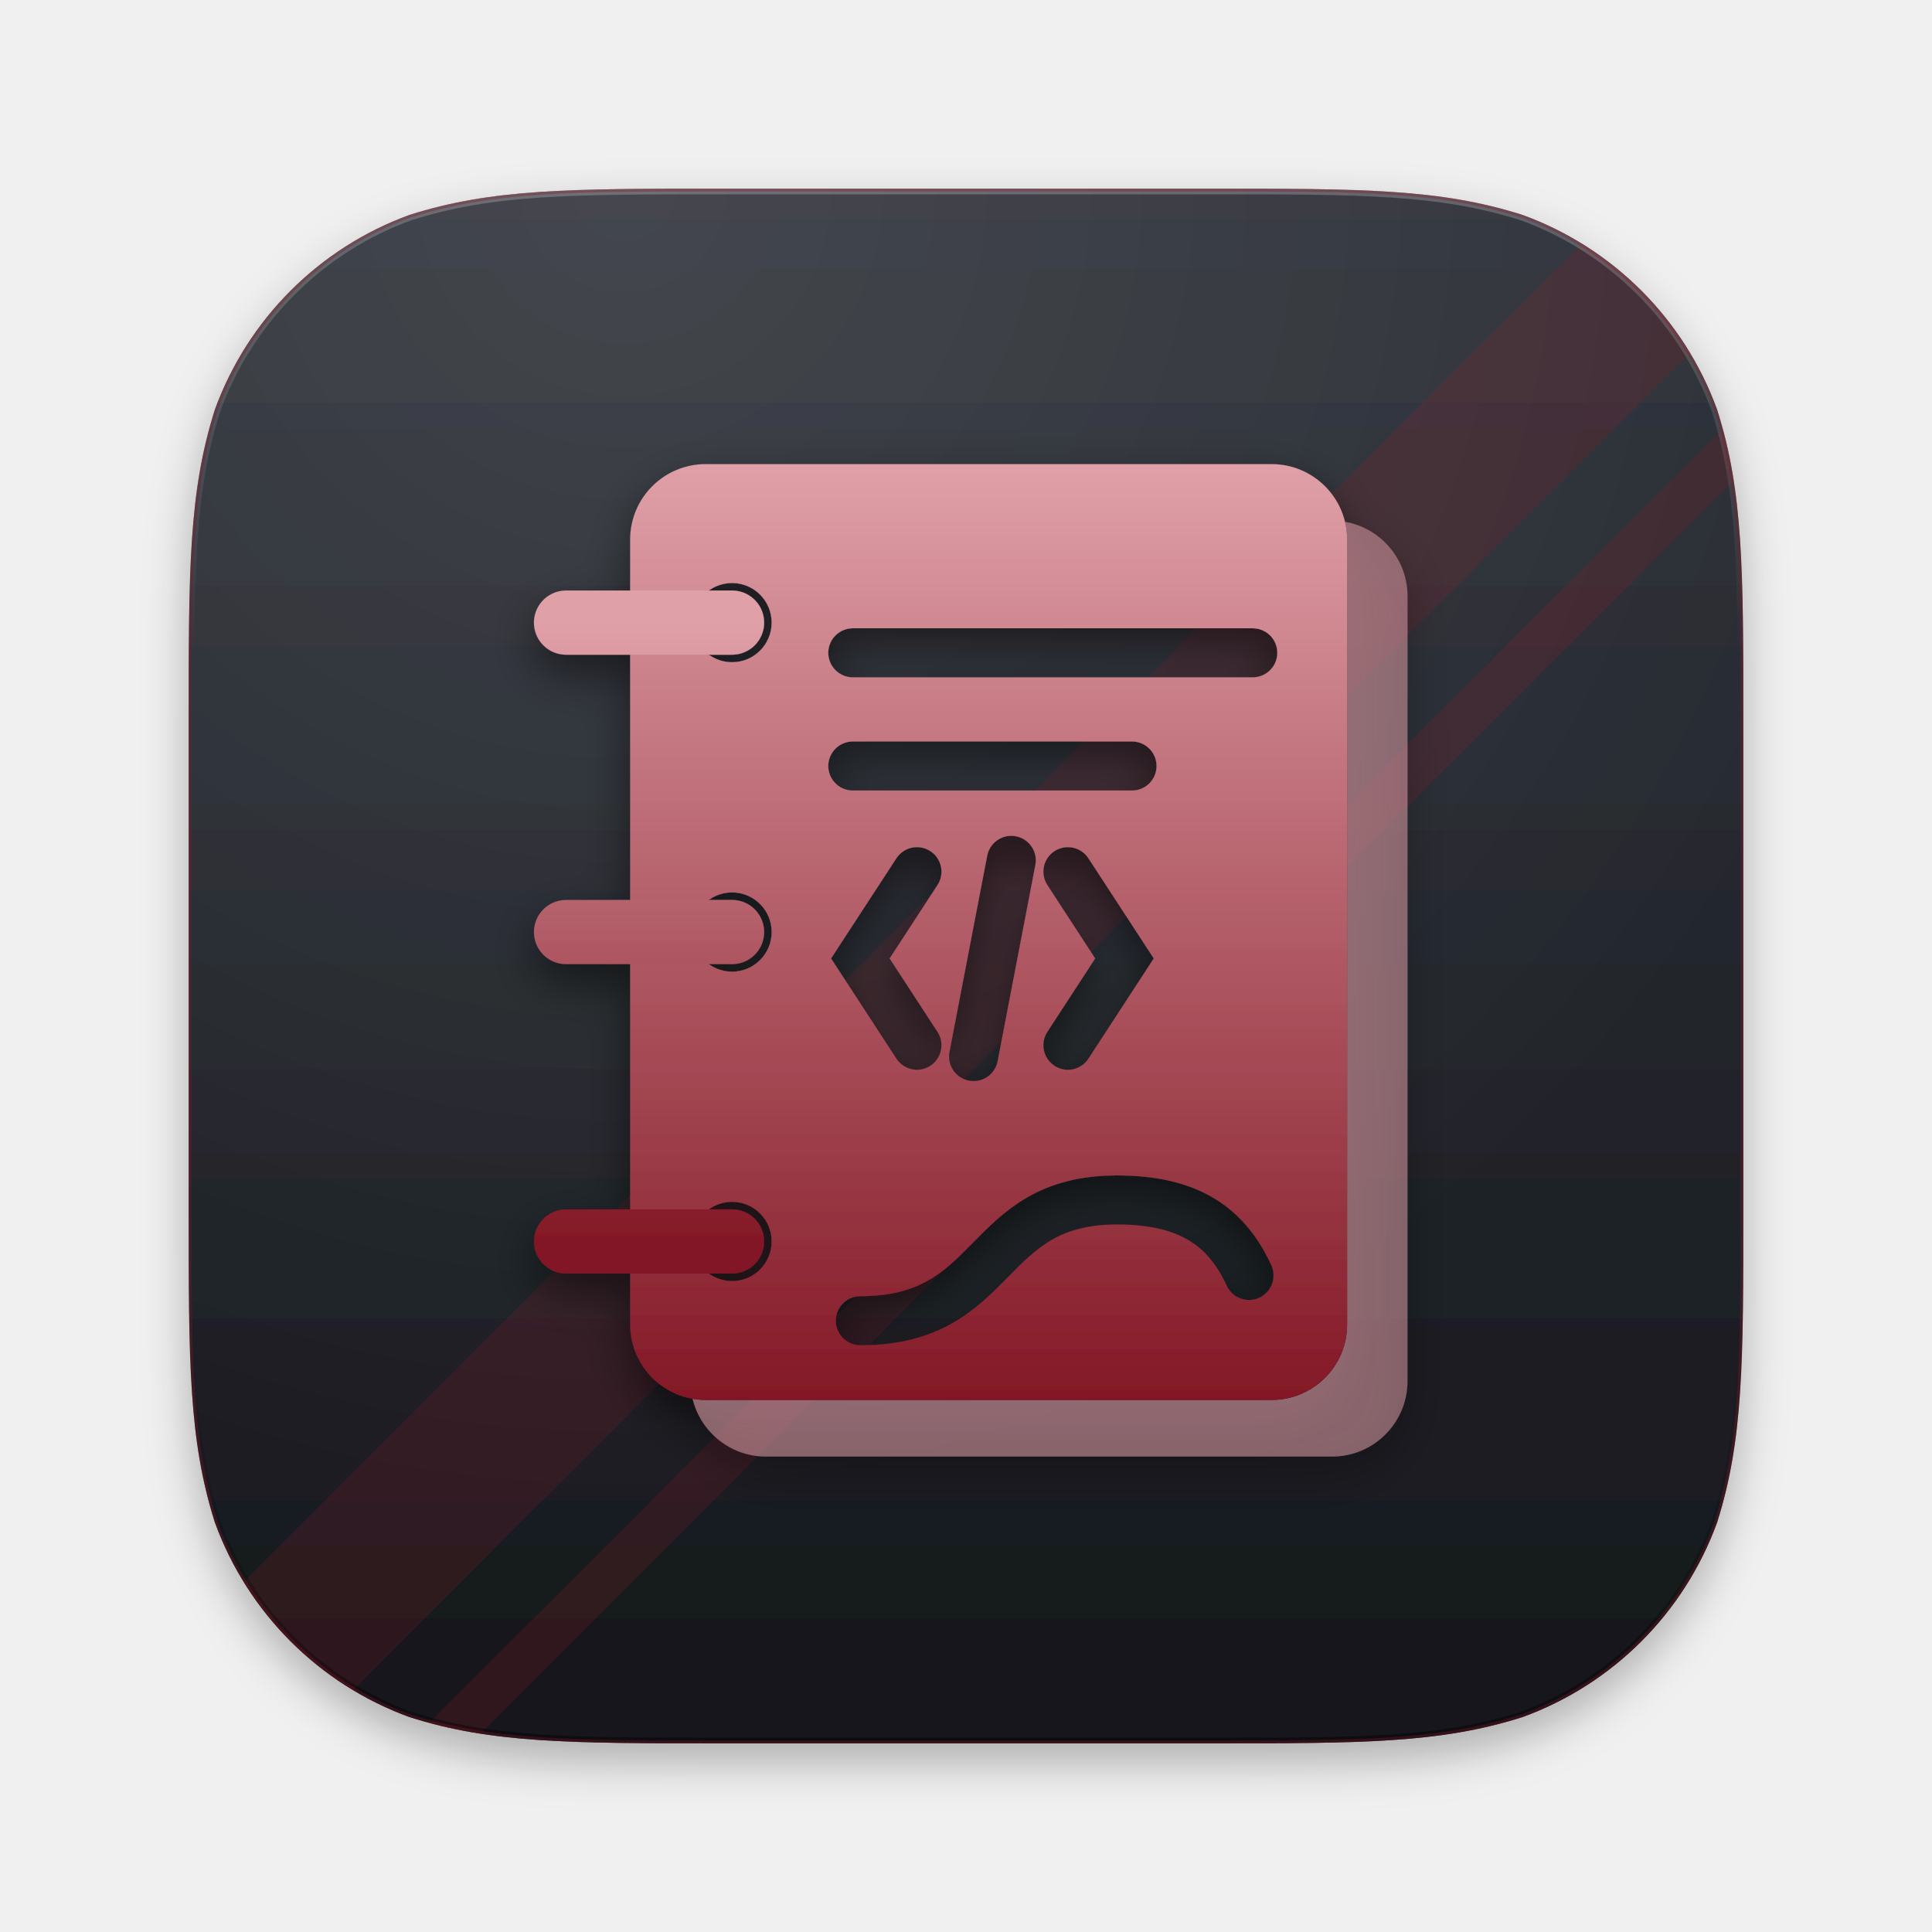
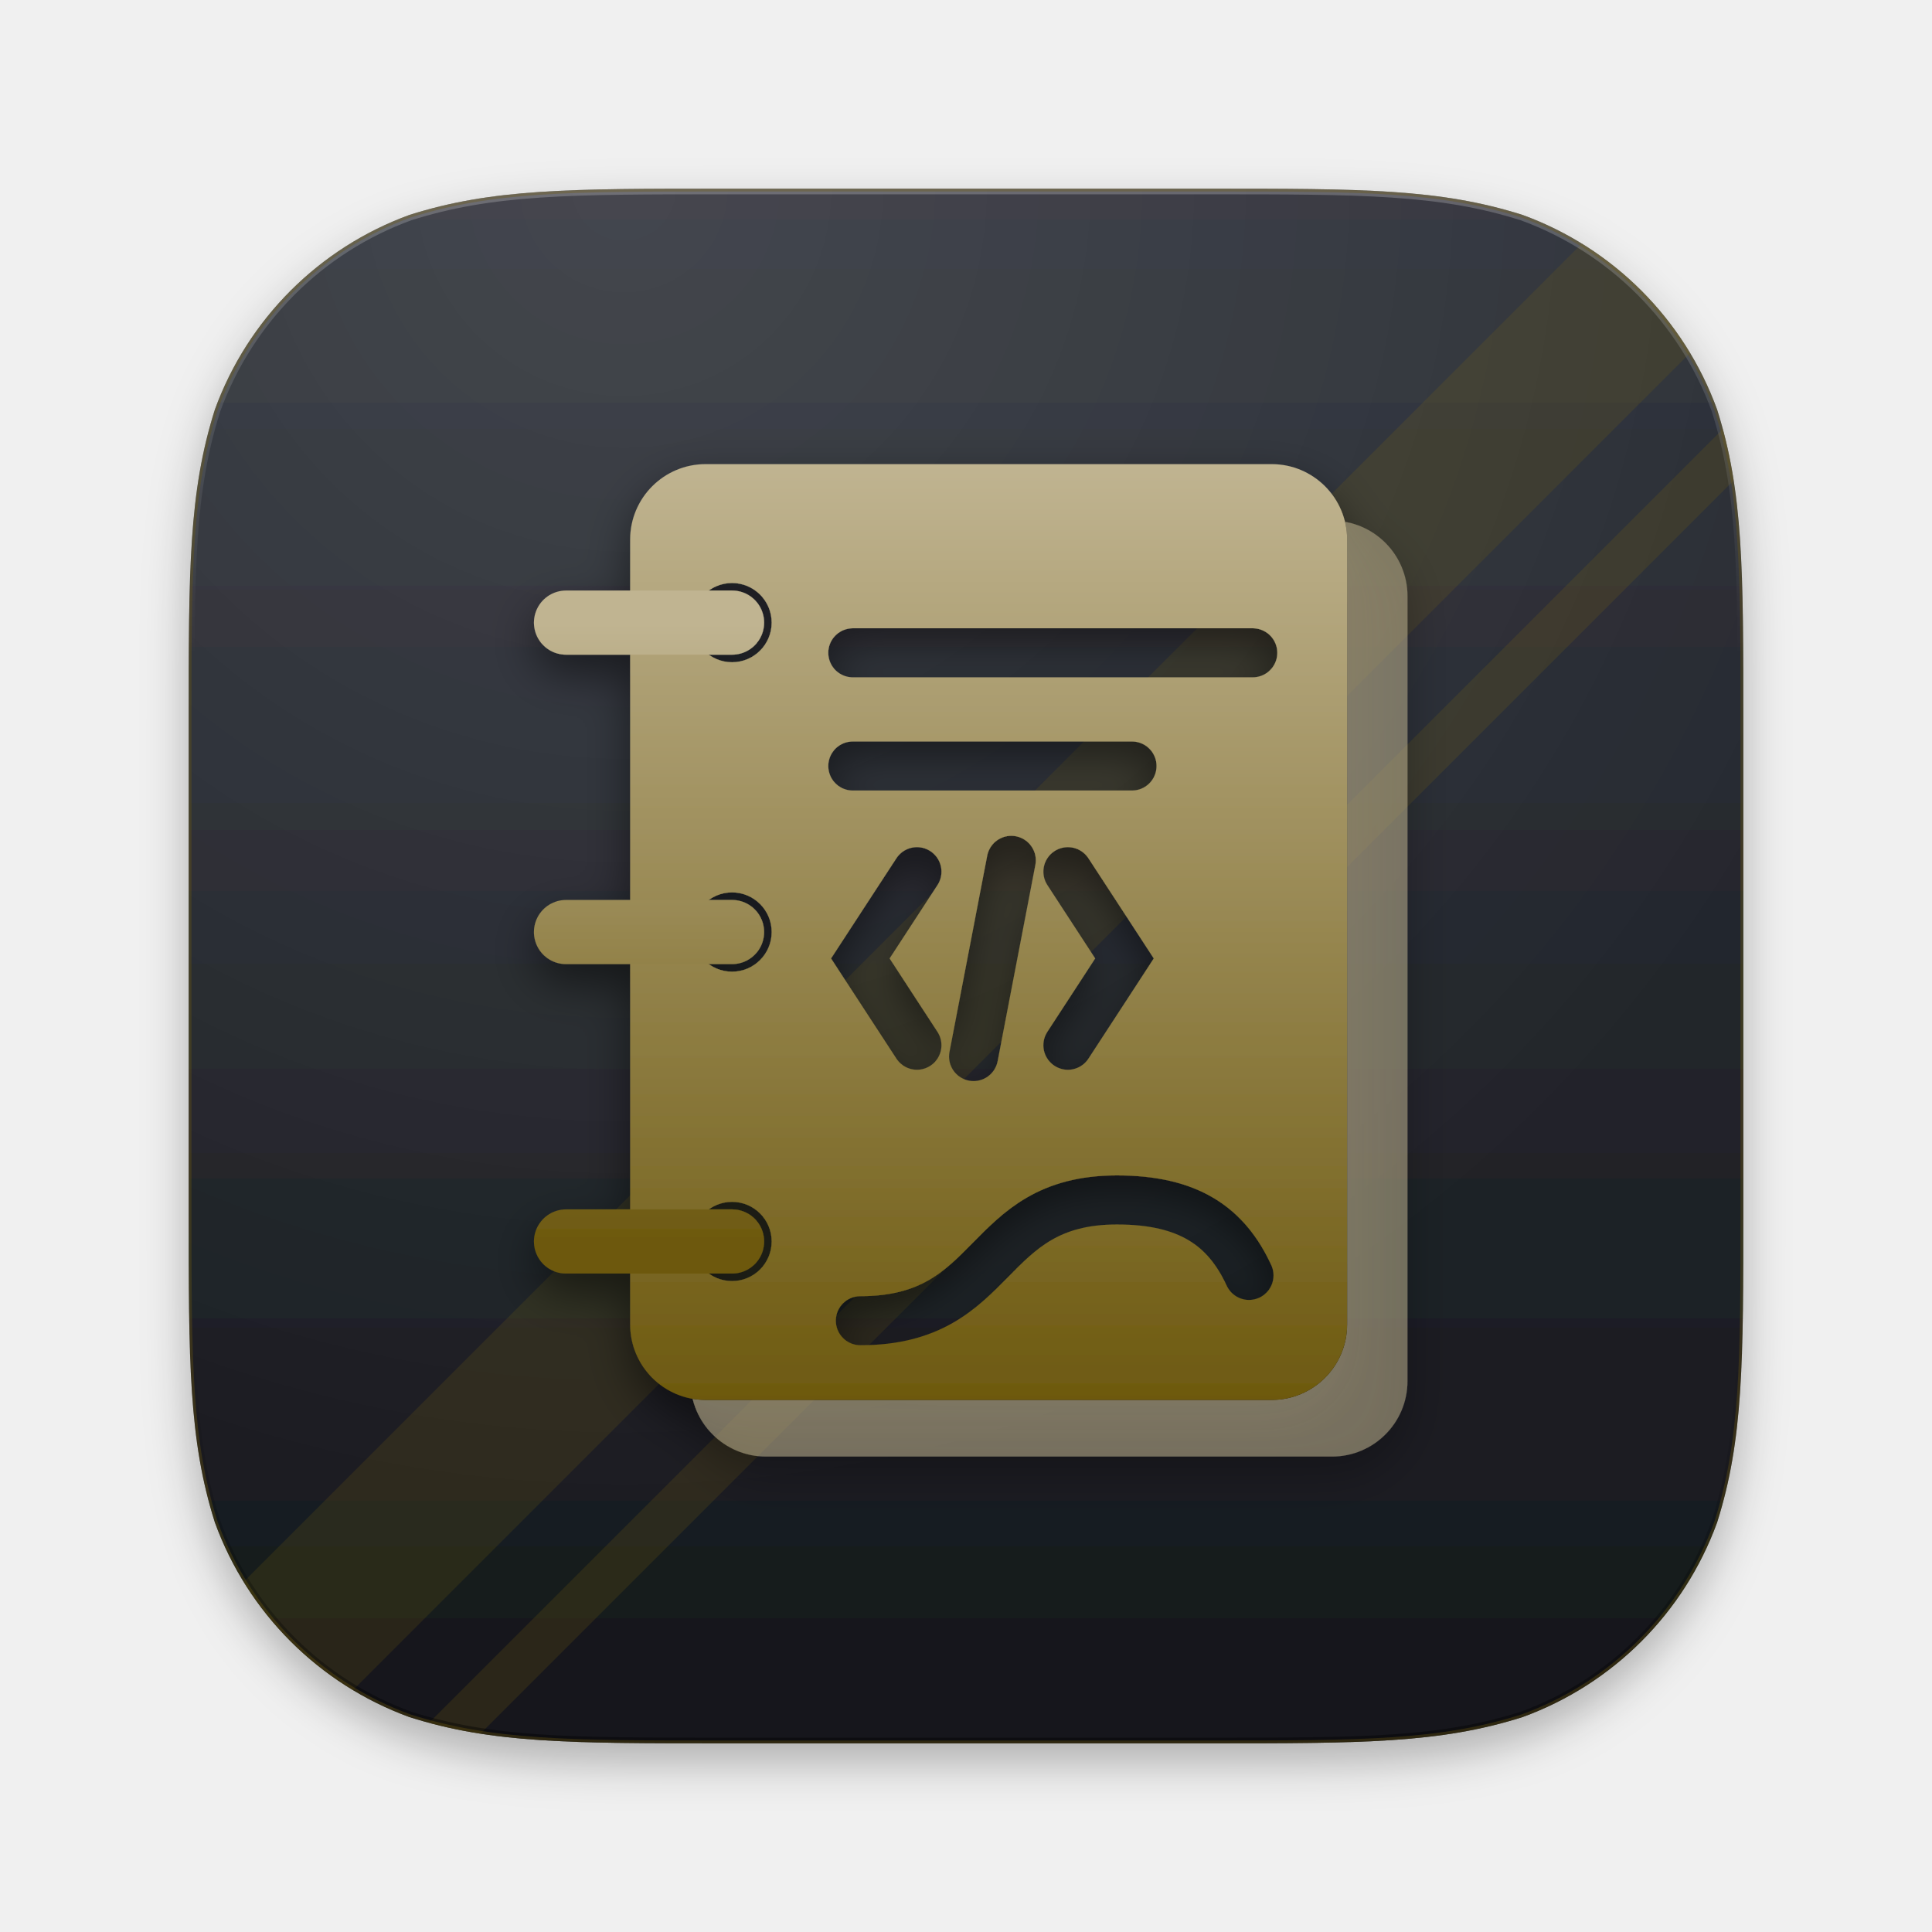
<svg xmlns="http://www.w3.org/2000/svg" width="1024" height="1024" viewBox="0 0 1024 1024">
  <defs>
-     <linearGradient id="pbbg" x1="0" y1="100" x2="0" y2="924" gradientUnits="userSpaceOnUse">
+     <linearGradient id="p2wbg" x1="0" y1="100" x2="0" y2="924" gradientUnits="userSpaceOnUse">
      <stop offset="0" stop-color="#30333B" />
      <stop offset="0.55" stop-color="#22252B" />
      <stop offset="1" stop-color="#15171B" />
    </linearGradient>
-     <radialGradient id="pbsheen" cx="330.72" cy="100" r="700.4" gradientUnits="userSpaceOnUse">
+     <radialGradient id="p2wsheen" cx="330.72" cy="100" r="700.4" gradientUnits="userSpaceOnUse">
      <stop offset="0" stop-color="#FFFFFF" stop-opacity="0.1" />
      <stop offset="1" stop-color="#FFFFFF" stop-opacity="0" />
    </radialGradient>
-     <linearGradient id="pbedge" x1="0" y1="100" x2="0" y2="924" gradientUnits="userSpaceOnUse">
+     <linearGradient id="p2wedge" x1="0" y1="100" x2="0" y2="924" gradientUnits="userSpaceOnUse">
      <stop offset="0" stop-color="#FFFFFF" stop-opacity="0.22" />
      <stop offset="0.3" stop-color="#FFFFFF" stop-opacity="0" />
      <stop offset="0.75" stop-color="#000000" stop-opacity="0" />
      <stop offset="1" stop-color="#000000" stop-opacity="0.4" />
    </linearGradient>
-     <clipPath id="pbclip">
+     <clipPath id="p2wclip">
      <path d="M383.41 100H640.59C722.19 100 763 100 806.92 113.89C854.88 131.34 892.66 169.12 910.11 217.08C924 261 924 301.81 924 383.41V640.59C924 722.19 924 763 910.11 806.92C892.66 854.88 854.88 892.66 806.92 910.11C763 924 722.19 924 640.59 924H383.41C301.81 924 261 924 217.08 910.11C169.12 892.66 131.34 854.88 113.89 806.92C100 763 100 722.19 100 640.59V383.41C100 301.81 100 261 113.89 217.08C131.34 169.12 169.12 131.34 217.08 113.89C261 100 301.81 100 383.41 100Z" />
    </clipPath>
-     <filter id="pbgs" x="-20%" y="-20%" width="140%" height="140%">
+     <filter id="p2wgs" x="-20%" y="-20%" width="140%" height="140%">
      <feDropShadow dx="0" dy="10" stdDeviation="12" flood-color="#000000" flood-opacity="0.5" />
    </filter>
-     <filter id="pbts" x="-10%" y="-10%" width="120%" height="125%">
+     <filter id="p2wts" x="-10%" y="-10%" width="120%" height="125%">
      <feDropShadow dx="0" dy="10" stdDeviation="12" flood-color="#000" flood-opacity="0.28" />
    </filter>
-     <linearGradient id="pbink" x1="0" y1="0" x2="0" y2="1">
-       <stop offset="0" stop-color="#E0A0A8" />
-       <stop offset="1" stop-color="#831826" />
+     <linearGradient id="p2wink" x1="0" y1="0" x2="0" y2="1">
+       <stop offset="0" stop-color="#C0B491" />
+       <stop offset="1" stop-color="#6D590F" />
    </linearGradient>
-     <mask id="pbm0" maskUnits="userSpaceOnUse" x="-2000" y="-2000" width="5000" height="5000">
+     <mask id="p2wm0" maskUnits="userSpaceOnUse" x="-2000" y="-2000" width="5000" height="5000">
      <rect x="-2000" y="-2000" width="5000" height="5000" fill="#fff" />
      <path d="M374 246H674A40 40 0 0 1 714 286V702A40 40 0 0 1 674 742H374A40 40 0 0 1 334 702V286A40 40 0 0 1 374 246Z" fill="#000" />
    </mask>
-     <mask id="pbm1" maskUnits="userSpaceOnUse" x="-2000" y="-2000" width="5000" height="5000">
+     <mask id="p2wm1" maskUnits="userSpaceOnUse" x="-2000" y="-2000" width="5000" height="5000">
      <rect x="-2000" y="-2000" width="5000" height="5000" fill="#fff" />
      <path d="M367 330a21 21 0 1 1 42 0a21 21 0 1 1 -42 0Z" fill="#000" />
      <path d="M367 494a21 21 0 1 1 42 0a21 21 0 1 1 -42 0Z" fill="#000" />
      <path d="M367 658a21 21 0 1 1 42 0a21 21 0 1 1 -42 0Z" fill="#000" />
      <path d="M452 346H664M452 406H600M486 462L456 508L486 554M536 456L516 560M566 462L596 508L566 554M456 700C530 700 520 636 592 636C630 636 650 650 662 676" fill="none" stroke="#000" stroke-width="26" stroke-linecap="round" />
    </mask>
  </defs>
-   <path d="M383.41 100H640.59C722.19 100 763 100 806.92 113.89C854.88 131.34 892.66 169.12 910.11 217.08C924 261 924 301.81 924 383.41V640.59C924 722.19 924 763 910.11 806.92C892.66 854.88 854.88 892.66 806.92 910.11C763 924 722.19 924 640.59 924H383.41C301.81 924 261 924 217.08 910.11C169.12 892.66 131.34 854.88 113.89 806.92C100 763 100 722.19 100 640.59V383.41C100 301.81 100 261 113.89 217.08C131.34 169.12 169.12 131.34 217.08 113.89C261 100 301.81 100 383.41 100Z" fill="url(#pbbg)" filter="url(#pbts)" />
-   <g clip-path="url(#pbclip)">
-     <path d="M60 907.52L907.52 60L1022.88 60L60 1022.88Z" fill="#831826" opacity="0.22" />
-     <path d="M60 1080.56L1080.56 60L1113.52 60L60 1113.52Z" fill="#831826" opacity="0.242" />
-     <rect x="100" y="100" width="824" height="824" fill="url(#pbsheen)" />
-     <path d="M383.41 100H640.59C722.19 100 763 100 806.92 113.89C854.88 131.34 892.66 169.12 910.11 217.08C924 261 924 301.81 924 383.41V640.59C924 722.19 924 763 910.11 806.92C892.66 854.88 854.88 892.66 806.92 910.11C763 924 722.19 924 640.59 924H383.41C301.81 924 261 924 217.08 910.11C169.12 892.66 131.34 854.88 113.89 806.92C100 763 100 722.19 100 640.59V383.41C100 301.81 100 261 113.89 217.08C131.34 169.12 169.12 131.34 217.08 113.89C261 100 301.81 100 383.41 100Z" fill="none" stroke="url(#pbedge)" stroke-width="6" />
-     <path d="M383.41 100H640.59C722.19 100 763 100 806.92 113.89C854.88 131.34 892.66 169.12 910.11 217.08C924 261 924 301.81 924 383.41V640.59C924 722.19 924 763 910.11 806.92C892.66 854.88 854.88 892.66 806.92 910.11C763 924 722.19 924 640.59 924H383.41C301.81 924 261 924 217.08 910.11C169.12 892.66 131.34 854.88 113.89 806.92C100 763 100 722.19 100 640.59V383.41C100 301.81 100 261 113.89 217.08C131.34 169.12 169.12 131.34 217.08 113.89C261 100 301.81 100 383.41 100Z" fill="none" stroke="#831826" stroke-opacity="0.35" stroke-width="3" />
+   <path d="M383.41 100H640.59C722.19 100 763 100 806.92 113.89C854.88 131.34 892.66 169.12 910.11 217.08C924 261 924 301.81 924 383.41V640.59C924 722.19 924 763 910.11 806.92C892.66 854.88 854.88 892.66 806.92 910.11C763 924 722.19 924 640.59 924H383.41C301.81 924 261 924 217.08 910.11C169.12 892.66 131.34 854.88 113.89 806.92C100 763 100 722.19 100 640.59V383.41C100 301.81 100 261 113.89 217.08C131.34 169.12 169.12 131.34 217.08 113.89C261 100 301.81 100 383.41 100Z" fill="url(#p2wbg)" filter="url(#p2wts)" />
+   <g clip-path="url(#p2wclip)">
+     <path d="M60 907.52L907.52 60L1022.88 60L60 1022.88Z" fill="#6D590F" opacity="0.22" />
+     <path d="M60 1080.56L1080.56 60L1113.52 60L60 1113.52Z" fill="#6D590F" opacity="0.242" />
+     <rect x="100" y="100" width="824" height="824" fill="url(#p2wsheen)" />
+     <path d="M383.41 100H640.59C722.19 100 763 100 806.92 113.89C854.88 131.34 892.66 169.12 910.11 217.08C924 261 924 301.81 924 383.41V640.59C924 722.19 924 763 910.11 806.92C892.66 854.88 854.88 892.66 806.92 910.11C763 924 722.19 924 640.59 924H383.41C301.81 924 261 924 217.08 910.11C169.12 892.66 131.34 854.88 113.89 806.92C100 763 100 722.19 100 640.59V383.41C100 301.81 100 261 113.89 217.08C131.34 169.12 169.12 131.34 217.08 113.89C261 100 301.81 100 383.41 100Z" fill="none" stroke="url(#p2wedge)" stroke-width="6" />
+     <path d="M383.41 100H640.59C722.19 100 763 100 806.92 113.89C854.88 131.34 892.66 169.12 910.11 217.08C924 261 924 301.81 924 383.41V640.59C924 722.19 924 763 910.11 806.92C892.66 854.88 854.88 892.66 806.92 910.11C763 924 722.19 924 640.59 924H383.41C301.81 924 261 924 217.08 910.11C169.12 892.66 131.34 854.88 113.89 806.92C100 763 100 722.19 100 640.59V383.41C100 301.81 100 261 113.89 217.08C131.34 169.12 169.12 131.34 217.08 113.89C261 100 301.81 100 383.41 100Z" fill="none" stroke="#6D590F" stroke-opacity="0.35" stroke-width="3" />
  </g>
-   <g filter="url(#pbgs)" transform="translate(512 512) scale(1) translate(-512 -512)">
+   <g filter="url(#p2wgs)" transform="translate(512 512) scale(1) translate(-512 -512)">
    <g opacity="0.5">
-       <path d="M406 276H706A40 40 0 0 1 746 316V732A40 40 0 0 1 706 772H406A40 40 0 0 1 366 732V316A40 40 0 0 1 406 276Z" fill="#E0A0A8" mask="url(#pbm0)" />
+       <path d="M406 276H706A40 40 0 0 1 746 316V732A40 40 0 0 1 706 772H406A40 40 0 0 1 366 732V316A40 40 0 0 1 406 276Z" fill="#C0B491" mask="url(#p2wm0)" />
    </g>
-     <path d="M374 246H674A40 40 0 0 1 714 286V702A40 40 0 0 1 674 742H374A40 40 0 0 1 334 702V286A40 40 0 0 1 374 246Z" fill="url(#pbink)" mask="url(#pbm1)" />
-     <path d="M300 330H388M300 494H388M300 658H388" fill="none" stroke="url(#pbink)" stroke-width="34" stroke-linecap="round" stroke-linejoin="round" />
+     <path d="M374 246H674A40 40 0 0 1 714 286V702A40 40 0 0 1 674 742H374A40 40 0 0 1 334 702V286A40 40 0 0 1 374 246Z" fill="url(#p2wink)" mask="url(#p2wm1)" />
+     <path d="M300 330H388M300 494H388M300 658H388" fill="none" stroke="url(#p2wink)" stroke-width="34" stroke-linecap="round" stroke-linejoin="round" />
  </g>
</svg>
